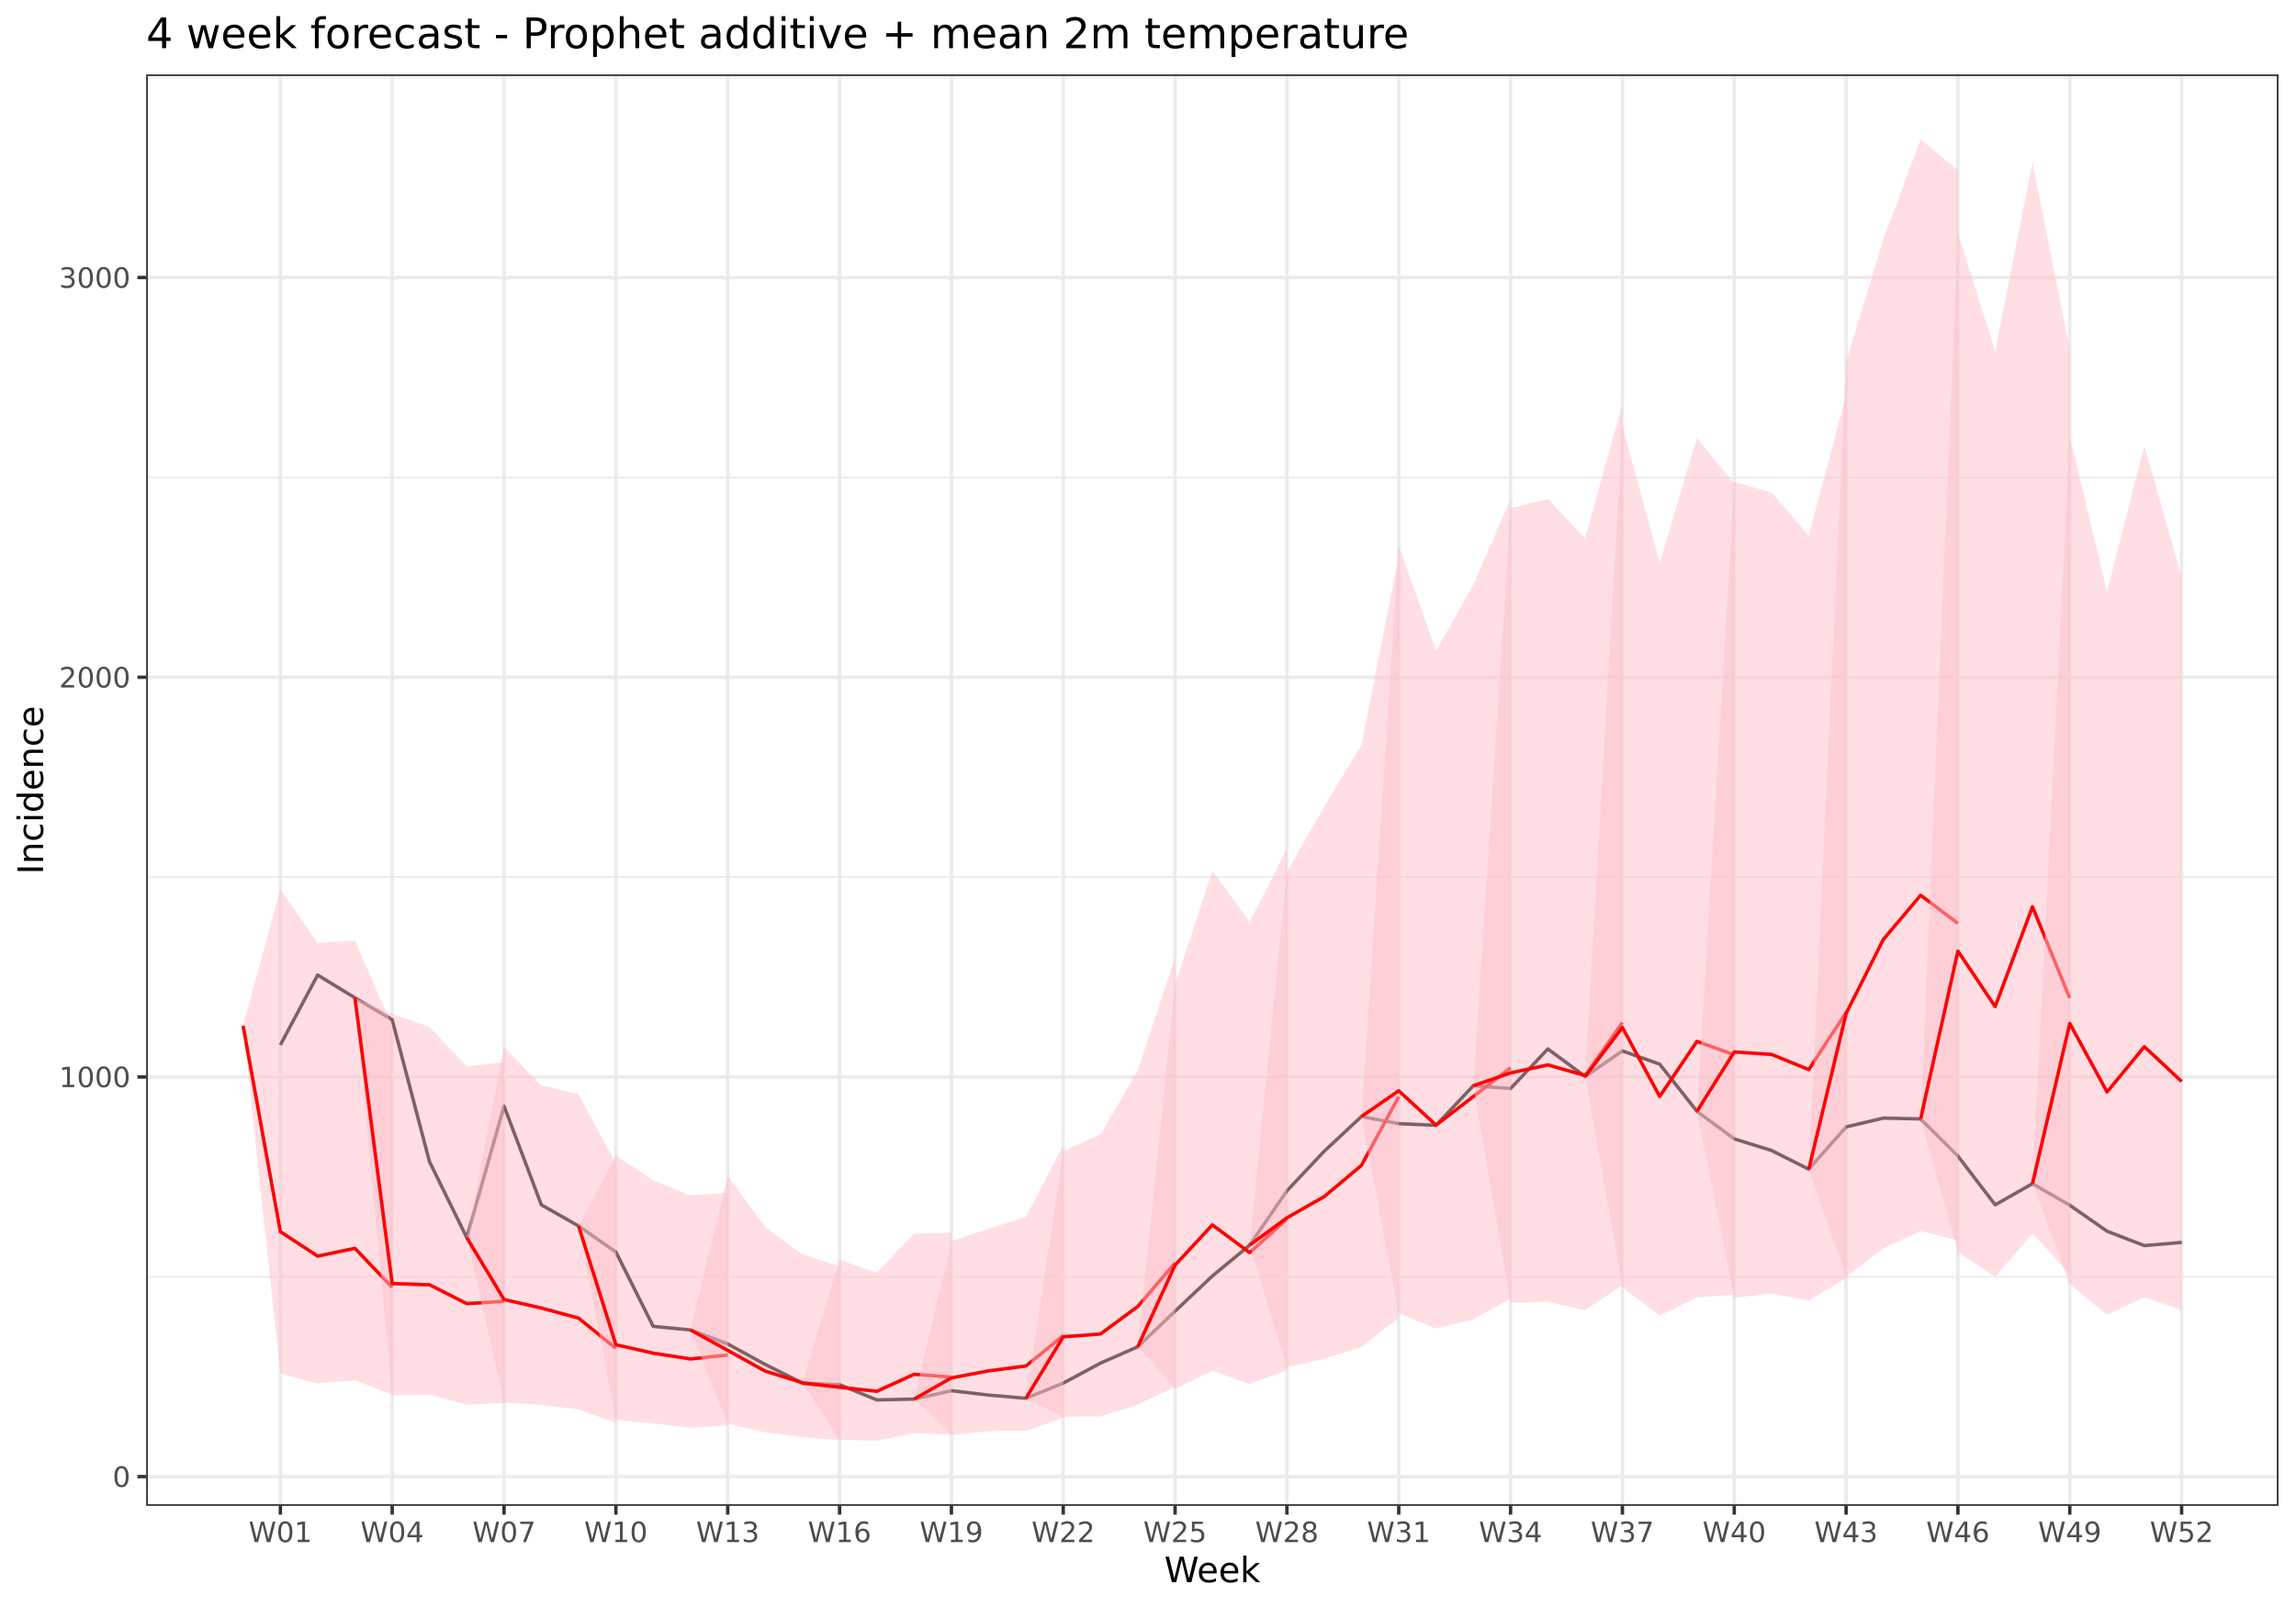
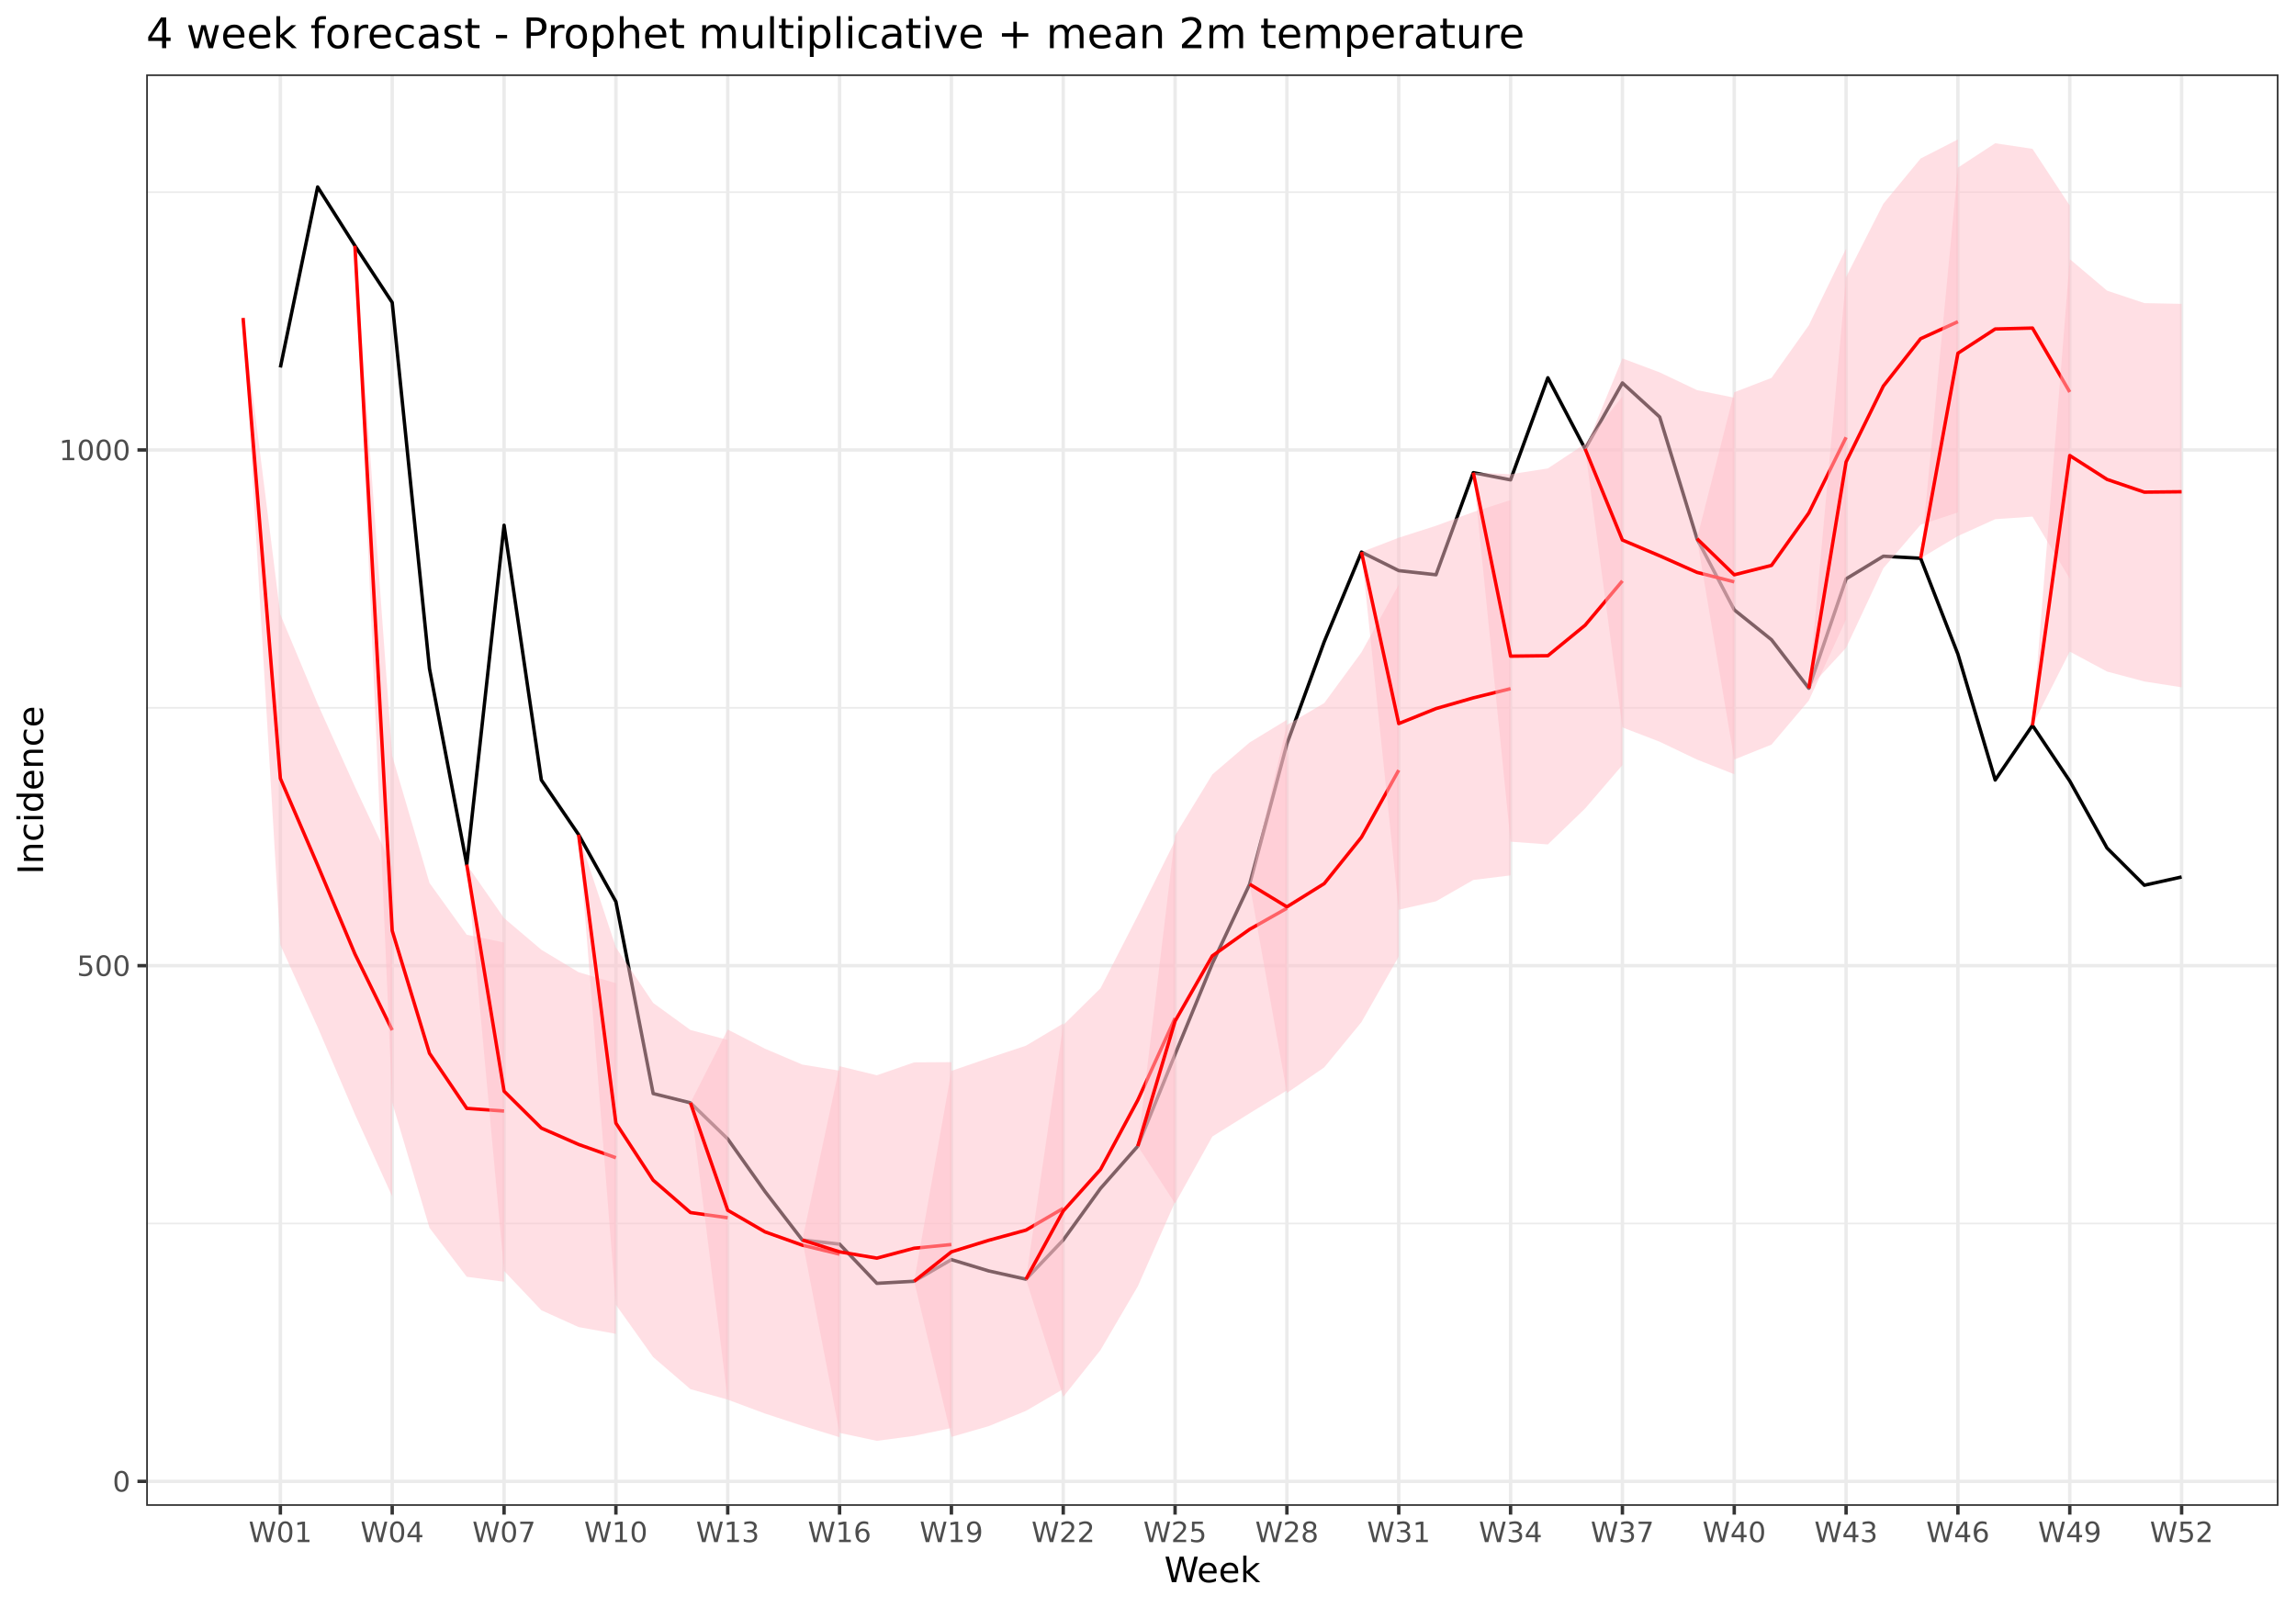
<svg xmlns="http://www.w3.org/2000/svg" class="svglite" width="720.00pt" height="504.00pt" viewBox="0 0 720.00 504.00">
  <defs>
    <style type="text/css">
    .svglite line, .svglite polyline, .svglite polygon, .svglite path, .svglite rect, .svglite circle {
      fill: none;
      stroke: #000000;
      stroke-linecap: round;
      stroke-linejoin: round;
      stroke-miterlimit: 10.00;
    }
    .svglite text {
      white-space: pre;
    }
  </style>
  </defs>
  <rect width="100%" height="100%" style="stroke: none; fill: #FFFFFF;" />
  <defs>
    <clipPath id="cpMC4wMHw3MjAuMDB8MC4wMHw1MDQuMDA=">
      <rect x="0.00" y="0.00" width="720.00" height="504.00" />
    </clipPath>
  </defs>
  <g clip-path="url(#cpMC4wMHw3MjAuMDB8MC4wMHw1MDQuMDA=)">
    <rect x="0.00" y="-0" width="720.00" height="504.00" style="stroke-width: 1.07; stroke: #FFFFFF; fill: #FFFFFF;" />
  </g>
  <defs>
    <clipPath id="cpNDUuODR8NzE0LjUyfDIzLjMyfDQ3Mi4yOQ==">
      <rect x="45.84" y="23.32" width="668.68" height="448.97" />
    </clipPath>
  </defs>
  <g clip-path="url(#cpNDUuODR8NzE0LjUyfDIzLjMyfDQ3Mi4yOQ==)">
    <rect x="45.84" y="23.32" width="668.68" height="448.97" style="stroke-width: 1.07; stroke: none; fill: #FFFFFF;" />
-     <polyline points="45.84,400.44 714.52,400.44 " style="stroke-width: 0.53; stroke: #EBEBEB; stroke-linecap: butt;" />
-     <polyline points="45.84,275.08 714.52,275.08 " style="stroke-width: 0.53; stroke: #EBEBEB; stroke-linecap: butt;" />
-     <polyline points="45.84,149.72 714.52,149.72 " style="stroke-width: 0.53; stroke: #EBEBEB; stroke-linecap: butt;" />
-     <polyline points="45.84,24.37 714.52,24.37 " style="stroke-width: 0.53; stroke: #EBEBEB; stroke-linecap: butt;" />
-     <polyline points="45.84,463.11 714.52,463.11 " style="stroke-width: 1.07; stroke: #EBEBEB; stroke-linecap: butt;" />
-     <polyline points="45.84,337.76 714.52,337.76 " style="stroke-width: 1.07; stroke: #EBEBEB; stroke-linecap: butt;" />
-     <polyline points="45.84,212.40 714.52,212.40 " style="stroke-width: 1.07; stroke: #EBEBEB; stroke-linecap: butt;" />
-     <polyline points="45.84,87.04 714.52,87.04 " style="stroke-width: 1.07; stroke: #EBEBEB; stroke-linecap: butt;" />
+     <polyline points="45.84,383.72 714.52,383.72 " style="stroke-width: 0.53; stroke: #EBEBEB; stroke-linecap: butt;" />
+     <polyline points="45.84,221.99 714.52,221.99 " style="stroke-width: 0.53; stroke: #EBEBEB; stroke-linecap: butt;" />
+     <polyline points="45.84,60.26 714.52,60.26 " style="stroke-width: 0.53; stroke: #EBEBEB; stroke-linecap: butt;" />
+     <polyline points="45.84,464.59 714.52,464.59 " style="stroke-width: 1.07; stroke: #EBEBEB; stroke-linecap: butt;" />
+     <polyline points="45.84,302.86 714.52,302.86 " style="stroke-width: 1.07; stroke: #EBEBEB; stroke-linecap: butt;" />
+     <polyline points="45.84,141.12 714.52,141.12 " style="stroke-width: 1.07; stroke: #EBEBEB; stroke-linecap: butt;" />
    <polyline points="87.92,472.29 87.92,23.32 " style="stroke-width: 1.07; stroke: #EBEBEB; stroke-linecap: butt;" />
    <polyline points="122.99,472.29 122.99,23.32 " style="stroke-width: 1.07; stroke: #EBEBEB; stroke-linecap: butt;" />
    <polyline points="158.07,472.29 158.07,23.32 " style="stroke-width: 1.07; stroke: #EBEBEB; stroke-linecap: butt;" />
    <polyline points="193.14,472.29 193.14,23.32 " style="stroke-width: 1.07; stroke: #EBEBEB; stroke-linecap: butt;" />
    <polyline points="228.21,472.29 228.21,23.32 " style="stroke-width: 1.07; stroke: #EBEBEB; stroke-linecap: butt;" />
    <polyline points="263.28,472.29 263.28,23.32 " style="stroke-width: 1.07; stroke: #EBEBEB; stroke-linecap: butt;" />
    <polyline points="298.35,472.29 298.35,23.32 " style="stroke-width: 1.07; stroke: #EBEBEB; stroke-linecap: butt;" />
    <polyline points="333.42,472.29 333.42,23.32 " style="stroke-width: 1.07; stroke: #EBEBEB; stroke-linecap: butt;" />
    <polyline points="368.49,472.29 368.49,23.32 " style="stroke-width: 1.07; stroke: #EBEBEB; stroke-linecap: butt;" />
    <polyline points="403.56,472.29 403.56,23.32 " style="stroke-width: 1.07; stroke: #EBEBEB; stroke-linecap: butt;" />
    <polyline points="438.63,472.29 438.63,23.32 " style="stroke-width: 1.07; stroke: #EBEBEB; stroke-linecap: butt;" />
    <polyline points="473.70,472.29 473.70,23.32 " style="stroke-width: 1.07; stroke: #EBEBEB; stroke-linecap: butt;" />
    <polyline points="508.77,472.29 508.77,23.32 " style="stroke-width: 1.07; stroke: #EBEBEB; stroke-linecap: butt;" />
    <polyline points="543.84,472.29 543.84,23.32 " style="stroke-width: 1.07; stroke: #EBEBEB; stroke-linecap: butt;" />
    <polyline points="578.91,472.29 578.91,23.32 " style="stroke-width: 1.07; stroke: #EBEBEB; stroke-linecap: butt;" />
    <polyline points="613.98,472.29 613.98,23.32 " style="stroke-width: 1.07; stroke: #EBEBEB; stroke-linecap: butt;" />
    <polyline points="649.06,472.29 649.06,23.32 " style="stroke-width: 1.07; stroke: #EBEBEB; stroke-linecap: butt;" />
    <polyline points="684.13,472.29 684.13,23.32 " style="stroke-width: 1.07; stroke: #EBEBEB; stroke-linecap: butt;" />
-     <polyline points="87.92,327.73 99.61,305.79 111.30,312.94 122.99,319.83 134.68,364.33 146.37,388.15 158.07,346.91 169.76,377.87 181.45,384.52 193.14,392.66 204.83,415.98 216.52,417.11 228.21,421.50 239.90,427.89 251.59,433.78 263.28,434.28 274.97,439.05 286.66,438.79 298.35,436.16 310.04,437.54 321.73,438.54 333.42,433.78 345.11,427.51 356.80,422.37 368.49,411.22 380.18,400.18 391.87,390.53 403.56,373.48 415.25,361.07 426.94,350.17 438.63,352.42 450.32,352.93 462.01,340.52 473.70,341.39 485.39,328.98 497.08,337.63 508.77,329.61 520.46,333.75 532.15,348.54 543.84,357.19 555.53,360.82 567.22,366.71 578.91,353.43 590.60,350.67 602.29,350.92 613.98,362.58 625.67,377.87 637.36,371.23 649.06,378.00 660.75,386.14 672.44,390.66 684.13,389.65 " style="stroke-width: 1.07; stroke-linecap: butt;" />
-     <polygon points="76.23,321.71 87.92,278.96 99.61,295.75 111.30,294.96 122.99,321.68 122.99,437.50 111.30,432.87 99.61,433.95 87.92,430.84 76.23,321.71 " style="stroke-width: 0.00; stroke: none; stroke-linecap: butt; fill: #FFC0CB; fill-opacity: 0.50;" />
-     <polyline points="76.23,321.71 87.92,278.96 99.61,295.75 111.30,294.96 122.99,321.68 " style="stroke-width: 1.07; stroke: none; stroke-linecap: butt;" />
-     <polyline points="122.99,437.50 111.30,432.87 99.61,433.95 87.92,430.84 76.23,321.71 " style="stroke-width: 1.07; stroke: none; stroke-linecap: butt;" />
-     <polyline points="76.23,321.71 87.92,386.29 99.61,393.95 111.30,391.51 122.99,403.77 " style="stroke-width: 1.07; stroke: #FF0000; stroke-linecap: butt;" />
-     <polygon points="111.30,312.94 122.99,318.05 134.68,322.05 146.37,334.48 158.07,333.07 158.07,440.01 146.37,440.59 134.68,437.39 122.99,437.62 111.30,312.94 " style="stroke-width: 0.00; stroke: none; stroke-linecap: butt; fill: #FFC0CB; fill-opacity: 0.50;" />
-     <polyline points="111.30,312.94 122.99,318.05 134.68,322.05 146.37,334.48 158.07,333.07 " style="stroke-width: 1.07; stroke: none; stroke-linecap: butt;" />
-     <polyline points="158.07,440.01 146.37,440.59 134.68,437.39 122.99,437.62 111.30,312.94 " style="stroke-width: 1.07; stroke: none; stroke-linecap: butt;" />
-     <polyline points="111.30,312.94 122.99,402.57 134.68,402.94 146.37,408.86 158.07,408.14 " style="stroke-width: 1.07; stroke: #FF0000; stroke-linecap: butt;" />
-     <polygon points="146.37,388.15 158.07,328.46 169.76,340.40 181.45,343.25 193.14,364.87 193.14,446.20 181.45,442.10 169.76,440.61 158.07,439.92 146.37,388.15 " style="stroke-width: 0.00; stroke: none; stroke-linecap: butt; fill: #FFC0CB; fill-opacity: 0.50;" />
-     <polyline points="146.37,388.15 158.07,328.46 169.76,340.40 181.45,343.25 193.14,364.87 " style="stroke-width: 1.07; stroke: none; stroke-linecap: butt;" />
-     <polyline points="193.14,446.20 181.45,442.10 169.76,440.61 158.07,439.92 146.37,388.15 " style="stroke-width: 1.07; stroke: none; stroke-linecap: butt;" />
-     <polyline points="146.37,388.15 158.07,407.57 169.76,410.24 181.45,413.41 193.14,422.89 " style="stroke-width: 1.07; stroke: #FF0000; stroke-linecap: butt;" />
-     <polygon points="181.45,384.52 193.14,362.41 204.83,370.20 216.52,374.91 228.21,374.11 228.21,447.05 216.52,447.79 204.83,446.41 193.14,445.29 181.45,384.52 " style="stroke-width: 0.00; stroke: none; stroke-linecap: butt; fill: #FFC0CB; fill-opacity: 0.50;" />
-     <polyline points="181.45,384.52 193.14,362.41 204.83,370.20 216.52,374.91 228.21,374.11 " style="stroke-width: 1.07; stroke: none; stroke-linecap: butt;" />
-     <polyline points="228.21,447.05 216.52,447.79 204.83,446.41 193.14,445.29 181.45,384.52 " style="stroke-width: 1.07; stroke: none; stroke-linecap: butt;" />
-     <polyline points="181.45,384.52 193.14,421.75 204.83,424.39 216.52,426.21 228.21,424.97 " style="stroke-width: 1.07; stroke: #FF0000; stroke-linecap: butt;" />
-     <polygon points="216.52,417.11 228.21,368.70 239.90,384.79 251.59,393.39 263.28,397.18 263.28,451.63 251.59,450.71 239.90,449.20 228.21,446.56 216.52,417.11 " style="stroke-width: 0.00; stroke: none; stroke-linecap: butt; fill: #FFC0CB; fill-opacity: 0.50;" />
-     <polyline points="216.52,417.11 228.21,368.70 239.90,384.79 251.59,393.39 263.28,397.18 " style="stroke-width: 1.07; stroke: none; stroke-linecap: butt;" />
-     <polyline points="263.28,451.63 251.59,450.71 239.90,449.20 228.21,446.56 216.52,417.11 " style="stroke-width: 1.07; stroke: none; stroke-linecap: butt;" />
-     <polyline points="216.52,417.11 228.21,423.52 239.90,430.01 251.59,433.65 263.28,434.92 " style="stroke-width: 1.07; stroke: #FF0000; stroke-linecap: butt;" />
-     <polygon points="251.59,433.78 263.28,395.13 274.97,399.15 286.66,386.88 298.35,386.66 298.35,449.92 286.66,449.48 274.97,451.89 263.28,451.51 251.59,433.78 " style="stroke-width: 0.00; stroke: none; stroke-linecap: butt; fill: #FFC0CB; fill-opacity: 0.50;" />
-     <polyline points="251.59,433.78 263.28,395.13 274.97,399.15 286.66,386.88 298.35,386.66 " style="stroke-width: 1.07; stroke: none; stroke-linecap: butt;" />
-     <polyline points="298.35,449.92 286.66,449.48 274.97,451.89 263.28,451.51 251.59,433.78 " style="stroke-width: 1.07; stroke: none; stroke-linecap: butt;" />
-     <polyline points="251.59,433.78 263.28,435.07 274.97,436.35 286.66,431.02 298.35,431.90 " style="stroke-width: 1.07; stroke: #FF0000; stroke-linecap: butt;" />
-     <polygon points="286.66,438.79 298.35,389.26 310.04,385.37 321.73,381.62 333.42,359.19 333.42,444.67 321.73,448.74 310.04,448.84 298.35,450.09 286.66,438.79 " style="stroke-width: 0.00; stroke: none; stroke-linecap: butt; fill: #FFC0CB; fill-opacity: 0.50;" />
-     <polyline points="286.66,438.79 298.35,389.26 310.04,385.37 321.73,381.62 333.42,359.19 " style="stroke-width: 1.07; stroke: none; stroke-linecap: butt;" />
-     <polyline points="333.42,444.67 321.73,448.74 310.04,448.84 298.35,450.09 286.66,438.79 " style="stroke-width: 1.07; stroke: none; stroke-linecap: butt;" />
-     <polyline points="286.66,438.79 298.35,432.14 310.04,429.94 321.73,428.42 333.42,418.87 " style="stroke-width: 1.07; stroke: #FF0000; stroke-linecap: butt;" />
-     <polygon points="321.73,438.54 333.42,361.07 345.11,355.75 356.80,335.66 368.49,300.27 368.49,434.97 356.80,440.51 345.11,444.26 333.42,444.30 321.73,438.54 " style="stroke-width: 0.00; stroke: none; stroke-linecap: butt; fill: #FFC0CB; fill-opacity: 0.50;" />
-     <polyline points="321.73,438.54 333.42,361.07 345.11,355.75 356.80,335.66 368.49,300.27 " style="stroke-width: 1.07; stroke: none; stroke-linecap: butt;" />
-     <polyline points="368.49,434.97 356.80,440.51 345.11,444.26 333.42,444.30 321.73,438.54 " style="stroke-width: 1.07; stroke: none; stroke-linecap: butt;" />
-     <polyline points="321.73,438.54 333.42,419.26 345.11,418.38 356.80,409.75 368.49,396.06 " style="stroke-width: 1.07; stroke: #FF0000; stroke-linecap: butt;" />
-     <polygon points="356.80,422.37 368.49,308.71 380.18,273.17 391.87,289.07 403.56,266.20 403.56,429.74 391.87,434.10 380.18,429.90 368.49,435.57 356.80,422.37 " style="stroke-width: 0.00; stroke: none; stroke-linecap: butt; fill: #FFC0CB; fill-opacity: 0.50;" />
-     <polyline points="356.80,422.37 368.49,308.71 380.18,273.17 391.87,289.07 403.56,266.20 " style="stroke-width: 1.07; stroke: none; stroke-linecap: butt;" />
-     <polyline points="403.56,429.74 391.87,434.10 380.18,429.90 368.49,435.57 356.80,422.37 " style="stroke-width: 1.07; stroke: none; stroke-linecap: butt;" />
-     <polyline points="356.80,422.37 368.49,396.78 380.18,384.16 391.87,392.85 403.56,382.37 " style="stroke-width: 1.07; stroke: #FF0000; stroke-linecap: butt;" />
-     <polygon points="391.87,390.53 403.56,273.47 415.25,253.02 426.94,233.70 438.63,174.59 438.63,413.27 426.94,422.46 415.25,426.13 403.56,428.93 391.87,390.53 " style="stroke-width: 0.00; stroke: none; stroke-linecap: butt; fill: #FFC0CB; fill-opacity: 0.50;" />
-     <polyline points="391.87,390.53 403.56,273.47 415.25,253.02 426.94,233.70 438.63,174.59 " style="stroke-width: 1.07; stroke: none; stroke-linecap: butt;" />
-     <polyline points="438.63,413.27 426.94,422.46 415.25,426.13 403.56,428.93 391.87,390.53 " style="stroke-width: 1.07; stroke: none; stroke-linecap: butt;" />
-     <polyline points="391.87,390.53 403.56,381.94 415.25,375.30 426.94,365.49 438.63,343.94 " style="stroke-width: 1.07; stroke: #FF0000; stroke-linecap: butt;" />
-     <polygon points="426.94,350.17 438.63,171.02 450.32,204.12 462.01,183.45 473.70,156.47 473.70,407.16 462.01,413.76 450.32,416.69 438.63,411.93 426.94,350.17 " style="stroke-width: 0.00; stroke: none; stroke-linecap: butt; fill: #FFC0CB; fill-opacity: 0.50;" />
-     <polyline points="426.94,350.17 438.63,171.02 450.32,204.12 462.01,183.45 473.70,156.47 " style="stroke-width: 1.07; stroke: none; stroke-linecap: butt;" />
-     <polyline points="473.70,407.16 462.01,413.76 450.32,416.69 438.63,411.93 426.94,350.17 " style="stroke-width: 1.07; stroke: none; stroke-linecap: butt;" />
-     <polyline points="426.94,350.17 438.63,342.10 450.32,352.87 462.01,343.93 473.70,334.86 " style="stroke-width: 1.07; stroke: #FF0000; stroke-linecap: butt;" />
-     <polygon points="462.01,340.52 473.70,159.36 485.39,156.54 497.08,168.81 508.77,126.54 508.77,403.09 497.08,410.91 485.39,408.31 473.70,408.66 462.01,340.52 " style="stroke-width: 0.00; stroke: none; stroke-linecap: butt; fill: #FFC0CB; fill-opacity: 0.50;" />
-     <polyline points="462.01,340.52 473.70,159.36 485.39,156.54 497.08,168.81 508.77,126.54 " style="stroke-width: 1.07; stroke: none; stroke-linecap: butt;" />
-     <polyline points="508.77,403.09 497.08,410.91 485.39,408.31 473.70,408.66 462.01,340.52 " style="stroke-width: 1.07; stroke: none; stroke-linecap: butt;" />
-     <polyline points="462.01,340.52 473.70,336.50 485.39,333.99 497.08,337.31 508.77,320.68 " style="stroke-width: 1.07; stroke: #FF0000; stroke-linecap: butt;" />
-     <polygon points="497.08,337.63 508.77,133.60 520.46,176.55 532.15,137.28 543.84,151.79 543.84,406.08 532.15,406.87 520.46,412.62 508.77,403.78 497.08,337.63 " style="stroke-width: 0.00; stroke: none; stroke-linecap: butt; fill: #FFC0CB; fill-opacity: 0.50;" />
-     <polyline points="497.08,337.63 508.77,133.60 520.46,176.55 532.15,137.28 543.84,151.79 " style="stroke-width: 1.07; stroke: none; stroke-linecap: butt;" />
-     <polyline points="543.84,406.08 532.15,406.87 520.46,412.62 508.77,403.78 497.08,337.63 " style="stroke-width: 1.07; stroke: none; stroke-linecap: butt;" />
-     <polyline points="497.08,337.63 508.77,322.25 520.46,343.88 532.15,326.61 543.84,330.83 " style="stroke-width: 1.07; stroke: #FF0000; stroke-linecap: butt;" />
-     <polygon points="532.15,348.54 543.84,151.11 555.53,154.45 567.22,167.98 578.91,124.01 578.91,400.90 567.22,407.86 555.53,405.69 543.84,407.00 532.15,348.54 " style="stroke-width: 0.00; stroke: none; stroke-linecap: butt; fill: #FFC0CB; fill-opacity: 0.50;" />
-     <polyline points="532.15,348.54 543.84,151.11 555.53,154.45 567.22,167.98 578.91,124.01 " style="stroke-width: 1.07; stroke: none; stroke-linecap: butt;" />
-     <polyline points="578.91,400.90 567.22,407.86 555.53,405.69 543.84,407.00 532.15,348.54 " style="stroke-width: 1.07; stroke: none; stroke-linecap: butt;" />
-     <polyline points="532.15,348.54 543.84,329.92 555.53,330.69 567.22,335.46 578.91,317.51 " style="stroke-width: 1.07; stroke: #FF0000; stroke-linecap: butt;" />
-     <polygon points="567.22,366.71 578.91,113.52 590.60,75.05 602.29,43.73 613.98,53.38 613.98,389.01 602.29,386.09 590.60,391.50 578.91,400.59 567.22,366.71 " style="stroke-width: 0.00; stroke: none; stroke-linecap: butt; fill: #FFC0CB; fill-opacity: 0.50;" />
-     <polyline points="567.22,366.71 578.91,113.52 590.60,75.05 602.29,43.73 613.98,53.38 " style="stroke-width: 1.07; stroke: none; stroke-linecap: butt;" />
-     <polyline points="613.98,389.01 602.29,386.09 590.60,391.50 578.91,400.59 567.22,366.71 " style="stroke-width: 1.07; stroke: none; stroke-linecap: butt;" />
-     <polyline points="567.22,366.71 578.91,317.90 590.60,294.63 602.29,280.77 613.98,289.61 " style="stroke-width: 1.07; stroke: #FF0000; stroke-linecap: butt;" />
-     <polygon points="602.29,350.92 613.98,73.17 625.67,110.12 637.36,50.96 649.06,109.61 649.06,399.51 637.36,386.93 625.67,400.45 613.98,392.71 602.29,350.92 " style="stroke-width: 0.00; stroke: none; stroke-linecap: butt; fill: #FFC0CB; fill-opacity: 0.50;" />
-     <polyline points="602.29,350.92 613.98,73.17 625.67,110.12 637.36,50.96 649.06,109.61 " style="stroke-width: 1.07; stroke: none; stroke-linecap: butt;" />
-     <polyline points="649.06,399.51 637.36,386.93 625.67,400.45 613.98,392.71 602.29,350.92 " style="stroke-width: 1.07; stroke: none; stroke-linecap: butt;" />
-     <polyline points="602.29,350.92 613.98,298.28 625.67,315.70 637.36,284.38 649.06,313.05 " style="stroke-width: 1.07; stroke: #FF0000; stroke-linecap: butt;" />
-     <polygon points="637.36,371.23 649.06,136.83 660.75,185.56 672.44,139.73 684.13,180.82 684.13,410.90 672.44,406.87 660.75,412.37 649.06,402.67 637.36,371.23 " style="stroke-width: 0.00; stroke: none; stroke-linecap: butt; fill: #FFC0CB; fill-opacity: 0.50;" />
-     <polyline points="637.36,371.23 649.06,136.83 660.75,185.56 672.44,139.73 684.13,180.82 " style="stroke-width: 1.07; stroke: none; stroke-linecap: butt;" />
-     <polyline points="684.13,410.90 672.44,406.87 660.75,412.37 649.06,402.67 637.36,371.23 " style="stroke-width: 1.07; stroke: none; stroke-linecap: butt;" />
-     <polyline points="637.36,371.23 649.06,320.99 660.75,342.47 672.44,328.27 684.13,339.19 " style="stroke-width: 1.07; stroke: #FF0000; stroke-linecap: butt;" />
+     <polyline points="87.92,115.25 99.61,58.64 111.30,77.08 122.99,94.87 134.68,209.70 146.37,271.16 158.07,164.74 169.76,244.63 181.45,261.78 193.14,282.80 204.83,342.97 216.52,345.88 228.21,357.20 239.90,373.70 251.59,388.90 263.28,390.19 274.97,402.49 286.66,401.84 298.35,395.05 310.04,398.60 321.73,401.19 333.42,388.90 345.11,372.73 356.80,359.46 368.49,330.68 380.18,302.21 391.87,277.30 403.56,233.31 415.25,201.29 426.94,173.15 438.63,178.97 450.32,180.26 462.01,148.24 473.70,150.50 485.39,118.48 497.08,140.80 508.77,120.10 520.46,130.77 532.15,168.94 543.84,191.26 555.53,200.64 567.22,215.85 578.91,181.56 590.60,174.44 602.29,175.09 613.98,205.17 625.67,244.63 637.36,227.49 649.06,244.96 660.75,265.98 672.44,277.63 684.13,275.04 " style="stroke-width: 1.07; stroke-linecap: butt;" />
+     <polygon points="76.23,99.72 87.92,192.75 99.61,220.75 111.30,246.73 122.99,271.72 122.99,375.24 111.30,349.47 99.61,322.14 87.92,296.36 76.23,99.72 " style="stroke-width: 0.00; stroke: none; stroke-linecap: butt; fill: #FFC0CB; fill-opacity: 0.50;" />
+     <polyline points="76.23,99.72 87.92,192.75 99.61,220.75 111.30,246.73 122.99,271.72 " style="stroke-width: 1.07; stroke: none; stroke-linecap: butt;" />
+     <polyline points="122.99,375.24 111.30,349.47 99.61,322.14 87.92,296.36 76.23,99.72 " style="stroke-width: 1.07; stroke: none; stroke-linecap: butt;" />
+     <polyline points="76.23,99.72 87.92,244.15 99.61,271.33 111.30,299.19 122.99,323.09 " style="stroke-width: 1.07; stroke: #FF0000; stroke-linecap: butt;" />
+     <polygon points="111.30,77.08 122.99,237.02 134.68,276.91 146.37,293.16 158.07,295.61 158.07,402.00 146.37,400.44 134.68,385.09 122.99,345.81 111.30,77.08 " style="stroke-width: 0.00; stroke: none; stroke-linecap: butt; fill: #FFC0CB; fill-opacity: 0.50;" />
+     <polyline points="111.30,77.08 122.99,237.02 134.68,276.91 146.37,293.16 158.07,295.61 " style="stroke-width: 1.07; stroke: none; stroke-linecap: butt;" />
+     <polyline points="158.07,402.00 146.37,400.44 134.68,385.09 122.99,345.81 111.30,77.08 " style="stroke-width: 1.07; stroke: none; stroke-linecap: butt;" />
+     <polyline points="111.30,77.08 122.99,291.88 134.68,330.34 146.37,347.62 158.07,348.46 " style="stroke-width: 1.07; stroke: #FF0000; stroke-linecap: butt;" />
+     <polygon points="146.37,271.16 158.07,287.94 169.76,297.87 181.45,304.92 193.14,308.36 193.14,418.33 181.45,416.21 169.76,410.93 158.07,398.60 146.37,271.16 " style="stroke-width: 0.00; stroke: none; stroke-linecap: butt; fill: #FFC0CB; fill-opacity: 0.50;" />
+     <polyline points="146.37,271.16 158.07,287.94 169.76,297.87 181.45,304.92 193.14,308.36 " style="stroke-width: 1.07; stroke: none; stroke-linecap: butt;" />
+     <polyline points="193.14,418.33 181.45,416.21 169.76,410.93 158.07,398.60 146.37,271.16 " style="stroke-width: 1.07; stroke: none; stroke-linecap: butt;" />
+     <polyline points="146.37,271.16 158.07,342.23 169.76,353.80 181.45,358.93 193.14,363.10 " style="stroke-width: 1.07; stroke: #FF0000; stroke-linecap: butt;" />
+     <polygon points="181.45,261.78 193.14,297.14 204.83,314.55 216.52,323.04 228.21,326.16 228.21,438.97 216.52,435.68 204.83,425.62 193.14,409.22 181.45,261.78 " style="stroke-width: 0.00; stroke: none; stroke-linecap: butt; fill: #FFC0CB; fill-opacity: 0.50;" />
+     <polyline points="181.45,261.78 193.14,297.14 204.83,314.55 216.52,323.04 228.21,326.16 " style="stroke-width: 1.07; stroke: none; stroke-linecap: butt;" />
+     <polyline points="228.21,438.97 216.52,435.68 204.83,425.62 193.14,409.22 181.45,261.78 " style="stroke-width: 1.07; stroke: none; stroke-linecap: butt;" />
+     <polyline points="181.45,261.78 193.14,352.24 204.83,370.14 216.52,380.29 228.21,381.93 " style="stroke-width: 1.07; stroke: #FF0000; stroke-linecap: butt;" />
+     <polygon points="216.52,345.88 228.21,322.89 239.90,328.91 251.59,333.88 263.28,335.81 263.28,450.76 251.59,447.16 239.90,443.33 228.21,438.97 216.52,345.88 " style="stroke-width: 0.00; stroke: none; stroke-linecap: butt; fill: #FFC0CB; fill-opacity: 0.50;" />
+     <polyline points="216.52,345.88 228.21,322.89 239.90,328.91 251.59,333.88 263.28,335.81 " style="stroke-width: 1.07; stroke: none; stroke-linecap: butt;" />
+     <polyline points="263.28,450.76 251.59,447.16 239.90,443.33 228.21,438.97 216.52,345.88 " style="stroke-width: 1.07; stroke: none; stroke-linecap: butt;" />
+     <polyline points="216.52,345.88 228.21,379.57 239.90,386.35 251.59,390.52 263.28,393.34 " style="stroke-width: 1.07; stroke: #FF0000; stroke-linecap: butt;" />
+     <polygon points="251.59,388.90 263.28,334.40 274.97,337.23 286.66,333.19 298.35,333.12 298.35,447.87 286.66,450.33 274.97,451.89 263.28,449.39 251.59,388.90 " style="stroke-width: 0.00; stroke: none; stroke-linecap: butt; fill: #FFC0CB; fill-opacity: 0.50;" />
+     <polyline points="251.59,388.90 263.28,334.40 274.97,337.23 286.66,333.19 298.35,333.12 " style="stroke-width: 1.07; stroke: none; stroke-linecap: butt;" />
+     <polyline points="298.35,447.87 286.66,450.33 274.97,451.89 263.28,449.39 251.59,388.90 " style="stroke-width: 1.07; stroke: none; stroke-linecap: butt;" />
+     <polyline points="251.59,388.90 263.28,392.61 274.97,394.59 286.66,391.48 298.35,390.32 " style="stroke-width: 1.07; stroke: #FF0000; stroke-linecap: butt;" />
+     <polygon points="286.66,401.84 298.35,335.86 310.04,331.84 321.73,327.95 333.42,321.00 333.42,435.65 321.73,442.49 310.04,447.28 298.35,450.65 286.66,401.84 " style="stroke-width: 0.00; stroke: none; stroke-linecap: butt; fill: #FFC0CB; fill-opacity: 0.50;" />
+     <polyline points="286.66,401.84 298.35,335.86 310.04,331.84 321.73,327.95 333.42,321.00 " style="stroke-width: 1.07; stroke: none; stroke-linecap: butt;" />
+     <polyline points="333.42,435.65 321.73,442.49 310.04,447.28 298.35,450.65 286.66,401.84 " style="stroke-width: 1.07; stroke: none; stroke-linecap: butt;" />
+     <polyline points="286.66,401.84 298.35,392.61 310.04,389.00 321.73,385.80 333.42,378.97 " style="stroke-width: 1.07; stroke: #FF0000; stroke-linecap: butt;" />
+     <polygon points="321.73,401.19 333.42,321.48 345.11,309.95 356.80,287.16 368.49,263.67 368.49,376.95 356.80,403.43 345.11,423.41 333.42,438.10 321.73,401.19 " style="stroke-width: 0.00; stroke: none; stroke-linecap: butt; fill: #FFC0CB; fill-opacity: 0.50;" />
+     <polyline points="321.73,401.19 333.42,321.48 345.11,309.95 356.80,287.16 368.49,263.67 " style="stroke-width: 1.07; stroke: none; stroke-linecap: butt;" />
+     <polyline points="368.49,376.95 356.80,403.43 345.11,423.41 333.42,438.10 321.73,401.19 " style="stroke-width: 1.07; stroke: none; stroke-linecap: butt;" />
+     <polyline points="321.73,401.19 333.42,379.80 345.11,366.78 356.80,345.03 368.49,319.33 " style="stroke-width: 1.07; stroke: #FF0000; stroke-linecap: butt;" />
+     <polygon points="356.80,359.46 368.49,262.03 380.18,242.88 391.87,232.86 403.56,225.74 403.56,341.98 391.87,349.15 380.18,356.44 368.49,377.45 356.80,359.46 " style="stroke-width: 0.00; stroke: none; stroke-linecap: butt; fill: #FFC0CB; fill-opacity: 0.50;" />
+     <polyline points="356.80,359.46 368.49,262.03 380.18,242.88 391.87,232.86 403.56,225.74 " style="stroke-width: 1.07; stroke: none; stroke-linecap: butt;" />
+     <polyline points="403.56,341.98 391.87,349.15 380.18,356.44 368.49,377.45 356.80,359.46 " style="stroke-width: 1.07; stroke: none; stroke-linecap: butt;" />
+     <polyline points="356.80,359.46 368.49,320.25 380.18,299.78 391.87,291.46 403.56,284.85 " style="stroke-width: 1.07; stroke: #FF0000; stroke-linecap: butt;" />
+     <polygon points="391.87,277.30 403.56,227.39 415.25,220.52 426.94,204.58 438.63,183.33 438.63,300.01 426.94,320.56 415.25,334.77 403.56,342.79 391.87,277.30 " style="stroke-width: 0.00; stroke: none; stroke-linecap: butt; fill: #FFC0CB; fill-opacity: 0.50;" />
+     <polyline points="391.87,277.30 403.56,227.39 415.25,220.52 426.94,204.58 438.63,183.33 " style="stroke-width: 1.07; stroke: none; stroke-linecap: butt;" />
+     <polyline points="438.63,300.01 426.94,320.56 415.25,334.77 403.56,342.79 391.87,277.30 " style="stroke-width: 1.07; stroke: none; stroke-linecap: butt;" />
+     <polyline points="391.87,277.30 403.56,284.41 415.25,277.13 426.94,262.58 438.63,241.54 " style="stroke-width: 1.07; stroke: #FF0000; stroke-linecap: butt;" />
+     <polygon points="426.94,173.15 438.63,168.64 450.32,164.89 462.01,160.59 473.70,156.82 473.70,274.54 462.01,275.98 450.32,282.67 438.63,285.31 426.94,173.15 " style="stroke-width: 0.00; stroke: none; stroke-linecap: butt; fill: #FFC0CB; fill-opacity: 0.50;" />
+     <polyline points="426.94,173.15 438.63,168.64 450.32,164.89 462.01,160.59 473.70,156.82 " style="stroke-width: 1.07; stroke: none; stroke-linecap: butt;" />
+     <polyline points="473.70,274.54 462.01,275.98 450.32,282.67 438.63,285.31 426.94,173.15 " style="stroke-width: 1.07; stroke: none; stroke-linecap: butt;" />
+     <polyline points="426.94,173.15 438.63,226.94 450.32,222.23 462.01,218.87 473.70,215.99 " style="stroke-width: 1.07; stroke: #FF0000; stroke-linecap: butt;" />
+     <polygon points="462.01,148.24 473.70,148.74 485.39,146.91 497.08,139.16 508.77,124.33 508.77,239.95 497.08,253.56 485.39,264.84 473.70,263.97 462.01,148.24 " style="stroke-width: 0.00; stroke: none; stroke-linecap: butt; fill: #FFC0CB; fill-opacity: 0.50;" />
+     <polyline points="462.01,148.24 473.70,148.74 485.39,146.91 497.08,139.16 508.77,124.33 " style="stroke-width: 1.07; stroke: none; stroke-linecap: butt;" />
+     <polyline points="508.77,239.95 497.08,253.56 485.39,264.84 473.70,263.97 462.01,148.24 " style="stroke-width: 1.07; stroke: none; stroke-linecap: butt;" />
+     <polyline points="462.01,148.24 473.70,205.79 485.39,205.65 497.08,196.08 508.77,182.18 " style="stroke-width: 1.07; stroke: #FF0000; stroke-linecap: butt;" />
+     <polygon points="497.08,140.80 508.77,112.40 520.46,116.79 532.15,122.35 543.84,124.73 543.84,242.82 532.15,238.22 520.46,232.63 508.77,228.13 497.08,140.80 " style="stroke-width: 0.00; stroke: none; stroke-linecap: butt; fill: #FFC0CB; fill-opacity: 0.50;" />
+     <polyline points="497.08,140.80 508.77,112.40 520.46,116.79 532.15,122.35 543.84,124.73 " style="stroke-width: 1.07; stroke: none; stroke-linecap: butt;" />
+     <polyline points="543.84,242.82 532.15,238.22 520.46,232.63 508.77,228.13 497.08,140.80 " style="stroke-width: 1.07; stroke: none; stroke-linecap: butt;" />
+     <polyline points="497.08,140.80 508.77,169.37 520.46,174.32 532.15,179.51 543.84,182.49 " style="stroke-width: 1.07; stroke: #FF0000; stroke-linecap: butt;" />
+     <polygon points="532.15,168.94 543.84,123.02 555.53,118.52 567.22,102.03 578.91,77.97 578.91,194.28 567.22,219.72 555.53,233.52 543.84,238.22 532.15,168.94 " style="stroke-width: 0.00; stroke: none; stroke-linecap: butt; fill: #FFC0CB; fill-opacity: 0.50;" />
+     <polyline points="532.15,168.94 543.84,123.02 555.53,118.52 567.22,102.03 578.91,77.97 " style="stroke-width: 1.07; stroke: none; stroke-linecap: butt;" />
+     <polyline points="578.91,194.28 567.22,219.72 555.53,233.52 543.84,238.22 532.15,168.94 " style="stroke-width: 1.07; stroke: none; stroke-linecap: butt;" />
+     <polyline points="532.15,168.94 543.84,180.27 555.53,177.32 567.22,160.88 578.91,137.15 " style="stroke-width: 1.07; stroke: #FF0000; stroke-linecap: butt;" />
+     <polygon points="567.22,215.85 578.91,86.87 590.60,63.88 602.29,49.71 613.98,43.73 613.98,160.72 602.29,164.56 590.60,178.21 578.91,203.19 567.22,215.85 " style="stroke-width: 0.00; stroke: none; stroke-linecap: butt; fill: #FFC0CB; fill-opacity: 0.50;" />
+     <polyline points="567.22,215.85 578.91,86.87 590.60,63.88 602.29,49.71 613.98,43.73 " style="stroke-width: 1.07; stroke: none; stroke-linecap: butt;" />
+     <polyline points="613.98,160.72 602.29,164.56 590.60,178.21 578.91,203.19 567.22,215.85 " style="stroke-width: 1.07; stroke: none; stroke-linecap: butt;" />
+     <polyline points="567.22,215.85 578.91,144.88 590.60,121.08 602.29,106.22 613.98,100.89 " style="stroke-width: 1.07; stroke: #FF0000; stroke-linecap: butt;" />
+     <polygon points="602.29,175.09 613.98,52.57 625.67,44.93 637.36,46.68 649.06,64.47 649.06,181.53 637.36,162.02 625.67,162.83 613.98,168.11 602.29,175.09 " style="stroke-width: 0.00; stroke: none; stroke-linecap: butt; fill: #FFC0CB; fill-opacity: 0.50;" />
+     <polyline points="602.29,175.09 613.98,52.57 625.67,44.93 637.36,46.68 649.06,64.47 " style="stroke-width: 1.07; stroke: none; stroke-linecap: butt;" />
+     <polyline points="649.06,181.53 637.36,162.02 625.67,162.83 613.98,168.11 602.29,175.09 " style="stroke-width: 1.07; stroke: none; stroke-linecap: butt;" />
+     <polyline points="602.29,175.09 613.98,110.79 625.67,103.18 637.36,102.89 649.06,122.96 " style="stroke-width: 1.07; stroke: #FF0000; stroke-linecap: butt;" />
+     <polygon points="637.36,227.49 649.06,81.26 660.75,91.15 672.44,95.06 684.13,95.30 684.13,215.56 672.44,213.73 660.75,210.62 649.06,204.36 637.36,227.49 " style="stroke-width: 0.00; stroke: none; stroke-linecap: butt; fill: #FFC0CB; fill-opacity: 0.50;" />
+     <polyline points="637.36,227.49 649.06,81.26 660.75,91.15 672.44,95.06 684.13,95.30 " style="stroke-width: 1.07; stroke: none; stroke-linecap: butt;" />
+     <polyline points="684.13,215.56 672.44,213.73 660.75,210.62 649.06,204.36 637.36,227.49 " style="stroke-width: 1.07; stroke: none; stroke-linecap: butt;" />
+     <polyline points="637.36,227.49 649.06,142.87 660.75,150.36 672.44,154.35 684.13,154.23 " style="stroke-width: 1.07; stroke: #FF0000; stroke-linecap: butt;" />
    <rect x="45.84" y="23.32" width="668.68" height="448.97" style="stroke-width: 1.07; stroke: #333333;" />
  </g>
  <g clip-path="url(#cpMC4wMHw3MjAuMDB8MC4wMHw1MDQuMDA=)">
-     <text x="40.91" y="466.32" text-anchor="end" style="font-size: 8.80px;fill: #4D4D4D; font-family: &quot;DejaVu Sans&quot;;" textLength="5.59px" lengthAdjust="spacingAndGlyphs">0</text>
-     <text x="40.91" y="340.96" text-anchor="end" style="font-size: 8.80px;fill: #4D4D4D; font-family: &quot;DejaVu Sans&quot;;" textLength="22.38px" lengthAdjust="spacingAndGlyphs">1000</text>
-     <text x="40.91" y="215.61" text-anchor="end" style="font-size: 8.80px;fill: #4D4D4D; font-family: &quot;DejaVu Sans&quot;;" textLength="22.38px" lengthAdjust="spacingAndGlyphs">2000</text>
-     <text x="40.91" y="90.25" text-anchor="end" style="font-size: 8.80px;fill: #4D4D4D; font-family: &quot;DejaVu Sans&quot;;" textLength="22.38px" lengthAdjust="spacingAndGlyphs">3000</text>
-     <polyline points="43.10,463.11 45.84,463.11 " style="stroke-width: 1.07; stroke: #333333; stroke-linecap: butt;" />
-     <polyline points="43.10,337.76 45.84,337.76 " style="stroke-width: 1.07; stroke: #333333; stroke-linecap: butt;" />
-     <polyline points="43.10,212.40 45.84,212.40 " style="stroke-width: 1.07; stroke: #333333; stroke-linecap: butt;" />
-     <polyline points="43.10,87.04 45.84,87.04 " style="stroke-width: 1.07; stroke: #333333; stroke-linecap: butt;" />
+     <text x="40.91" y="467.80" text-anchor="end" style="font-size: 8.80px;fill: #4D4D4D; font-family: &quot;DejaVu Sans&quot;;" textLength="5.59px" lengthAdjust="spacingAndGlyphs">0</text>
+     <text x="40.91" y="306.07" text-anchor="end" style="font-size: 8.80px;fill: #4D4D4D; font-family: &quot;DejaVu Sans&quot;;" textLength="16.78px" lengthAdjust="spacingAndGlyphs">500</text>
+     <text x="40.91" y="144.33" text-anchor="end" style="font-size: 8.80px;fill: #4D4D4D; font-family: &quot;DejaVu Sans&quot;;" textLength="22.38px" lengthAdjust="spacingAndGlyphs">1000</text>
+     <polyline points="43.10,464.59 45.84,464.59 " style="stroke-width: 1.07; stroke: #333333; stroke-linecap: butt;" />
+     <polyline points="43.10,302.86 45.84,302.86 " style="stroke-width: 1.07; stroke: #333333; stroke-linecap: butt;" />
+     <polyline points="43.10,141.12 45.84,141.12 " style="stroke-width: 1.07; stroke: #333333; stroke-linecap: butt;" />
    <polyline points="87.92,475.03 87.92,472.29 " style="stroke-width: 1.07; stroke: #333333; stroke-linecap: butt;" />
    <polyline points="122.99,475.03 122.99,472.29 " style="stroke-width: 1.07; stroke: #333333; stroke-linecap: butt;" />
    <polyline points="158.07,475.03 158.07,472.29 " style="stroke-width: 1.07; stroke: #333333; stroke-linecap: butt;" />
    <polyline points="193.14,475.03 193.14,472.29 " style="stroke-width: 1.07; stroke: #333333; stroke-linecap: butt;" />
    <polyline points="228.21,475.03 228.21,472.29 " style="stroke-width: 1.07; stroke: #333333; stroke-linecap: butt;" />
    <polyline points="263.28,475.03 263.28,472.29 " style="stroke-width: 1.07; stroke: #333333; stroke-linecap: butt;" />
    <polyline points="298.35,475.03 298.35,472.29 " style="stroke-width: 1.07; stroke: #333333; stroke-linecap: butt;" />
    <polyline points="333.42,475.03 333.42,472.29 " style="stroke-width: 1.07; stroke: #333333; stroke-linecap: butt;" />
    <polyline points="368.49,475.03 368.49,472.29 " style="stroke-width: 1.07; stroke: #333333; stroke-linecap: butt;" />
    <polyline points="403.56,475.03 403.56,472.29 " style="stroke-width: 1.07; stroke: #333333; stroke-linecap: butt;" />
    <polyline points="438.63,475.03 438.63,472.29 " style="stroke-width: 1.07; stroke: #333333; stroke-linecap: butt;" />
    <polyline points="473.70,475.03 473.70,472.29 " style="stroke-width: 1.07; stroke: #333333; stroke-linecap: butt;" />
    <polyline points="508.77,475.03 508.77,472.29 " style="stroke-width: 1.07; stroke: #333333; stroke-linecap: butt;" />
    <polyline points="543.84,475.03 543.84,472.29 " style="stroke-width: 1.07; stroke: #333333; stroke-linecap: butt;" />
    <polyline points="578.91,475.03 578.91,472.29 " style="stroke-width: 1.07; stroke: #333333; stroke-linecap: butt;" />
    <polyline points="613.98,475.03 613.98,472.29 " style="stroke-width: 1.07; stroke: #333333; stroke-linecap: butt;" />
    <polyline points="649.06,475.03 649.06,472.29 " style="stroke-width: 1.07; stroke: #333333; stroke-linecap: butt;" />
    <polyline points="684.13,475.03 684.13,472.29 " style="stroke-width: 1.07; stroke: #333333; stroke-linecap: butt;" />
    <text x="87.92" y="483.64" text-anchor="middle" style="font-size: 8.80px;fill: #4D4D4D; font-family: &quot;DejaVu Sans&quot;;" textLength="19.89px" lengthAdjust="spacingAndGlyphs">W01</text>
    <text x="122.99" y="483.64" text-anchor="middle" style="font-size: 8.80px;fill: #4D4D4D; font-family: &quot;DejaVu Sans&quot;;" textLength="19.89px" lengthAdjust="spacingAndGlyphs">W04</text>
    <text x="158.07" y="483.64" text-anchor="middle" style="font-size: 8.80px;fill: #4D4D4D; font-family: &quot;DejaVu Sans&quot;;" textLength="19.89px" lengthAdjust="spacingAndGlyphs">W07</text>
    <text x="193.14" y="483.64" text-anchor="middle" style="font-size: 8.80px;fill: #4D4D4D; font-family: &quot;DejaVu Sans&quot;;" textLength="19.89px" lengthAdjust="spacingAndGlyphs">W10</text>
    <text x="228.21" y="483.64" text-anchor="middle" style="font-size: 8.80px;fill: #4D4D4D; font-family: &quot;DejaVu Sans&quot;;" textLength="19.89px" lengthAdjust="spacingAndGlyphs">W13</text>
    <text x="263.28" y="483.64" text-anchor="middle" style="font-size: 8.80px;fill: #4D4D4D; font-family: &quot;DejaVu Sans&quot;;" textLength="19.89px" lengthAdjust="spacingAndGlyphs">W16</text>
    <text x="298.35" y="483.64" text-anchor="middle" style="font-size: 8.80px;fill: #4D4D4D; font-family: &quot;DejaVu Sans&quot;;" textLength="19.89px" lengthAdjust="spacingAndGlyphs">W19</text>
    <text x="333.42" y="483.64" text-anchor="middle" style="font-size: 8.80px;fill: #4D4D4D; font-family: &quot;DejaVu Sans&quot;;" textLength="19.89px" lengthAdjust="spacingAndGlyphs">W22</text>
    <text x="368.49" y="483.64" text-anchor="middle" style="font-size: 8.80px;fill: #4D4D4D; font-family: &quot;DejaVu Sans&quot;;" textLength="19.89px" lengthAdjust="spacingAndGlyphs">W25</text>
    <text x="403.56" y="483.64" text-anchor="middle" style="font-size: 8.80px;fill: #4D4D4D; font-family: &quot;DejaVu Sans&quot;;" textLength="19.89px" lengthAdjust="spacingAndGlyphs">W28</text>
    <text x="438.63" y="483.64" text-anchor="middle" style="font-size: 8.80px;fill: #4D4D4D; font-family: &quot;DejaVu Sans&quot;;" textLength="19.89px" lengthAdjust="spacingAndGlyphs">W31</text>
    <text x="473.70" y="483.64" text-anchor="middle" style="font-size: 8.80px;fill: #4D4D4D; font-family: &quot;DejaVu Sans&quot;;" textLength="19.89px" lengthAdjust="spacingAndGlyphs">W34</text>
    <text x="508.77" y="483.64" text-anchor="middle" style="font-size: 8.80px;fill: #4D4D4D; font-family: &quot;DejaVu Sans&quot;;" textLength="19.89px" lengthAdjust="spacingAndGlyphs">W37</text>
    <text x="543.84" y="483.64" text-anchor="middle" style="font-size: 8.80px;fill: #4D4D4D; font-family: &quot;DejaVu Sans&quot;;" textLength="19.89px" lengthAdjust="spacingAndGlyphs">W40</text>
    <text x="578.91" y="483.64" text-anchor="middle" style="font-size: 8.80px;fill: #4D4D4D; font-family: &quot;DejaVu Sans&quot;;" textLength="19.89px" lengthAdjust="spacingAndGlyphs">W43</text>
    <text x="613.98" y="483.64" text-anchor="middle" style="font-size: 8.80px;fill: #4D4D4D; font-family: &quot;DejaVu Sans&quot;;" textLength="19.89px" lengthAdjust="spacingAndGlyphs">W46</text>
    <text x="649.06" y="483.64" text-anchor="middle" style="font-size: 8.80px;fill: #4D4D4D; font-family: &quot;DejaVu Sans&quot;;" textLength="19.89px" lengthAdjust="spacingAndGlyphs">W49</text>
    <text x="684.13" y="483.64" text-anchor="middle" style="font-size: 8.80px;fill: #4D4D4D; font-family: &quot;DejaVu Sans&quot;;" textLength="19.89px" lengthAdjust="spacingAndGlyphs">W52</text>
    <text x="380.18" y="496.23" text-anchor="middle" style="font-size: 11.00px; font-family: &quot;DejaVu Sans&quot;;" textLength="30.14px" lengthAdjust="spacingAndGlyphs">Week</text>
    <text transform="translate(13.50,247.81) rotate(-90)" text-anchor="middle" style="font-size: 11.00px; font-family: &quot;DejaVu Sans&quot;;" textLength="52.86px" lengthAdjust="spacingAndGlyphs">Incidence</text>
-     <text x="45.84" y="15.10" style="font-size: 13.20px; font-family: &quot;DejaVu Sans&quot;;" textLength="395.68px" lengthAdjust="spacingAndGlyphs">4 week forecast - Prophet additive + mean 2m temperature</text>
+     <text x="45.84" y="15.10" style="font-size: 13.20px; font-family: &quot;DejaVu Sans&quot;;" textLength="431.93px" lengthAdjust="spacingAndGlyphs">4 week forecast - Prophet multiplicative + mean 2m temperature</text>
  </g>
</svg>
